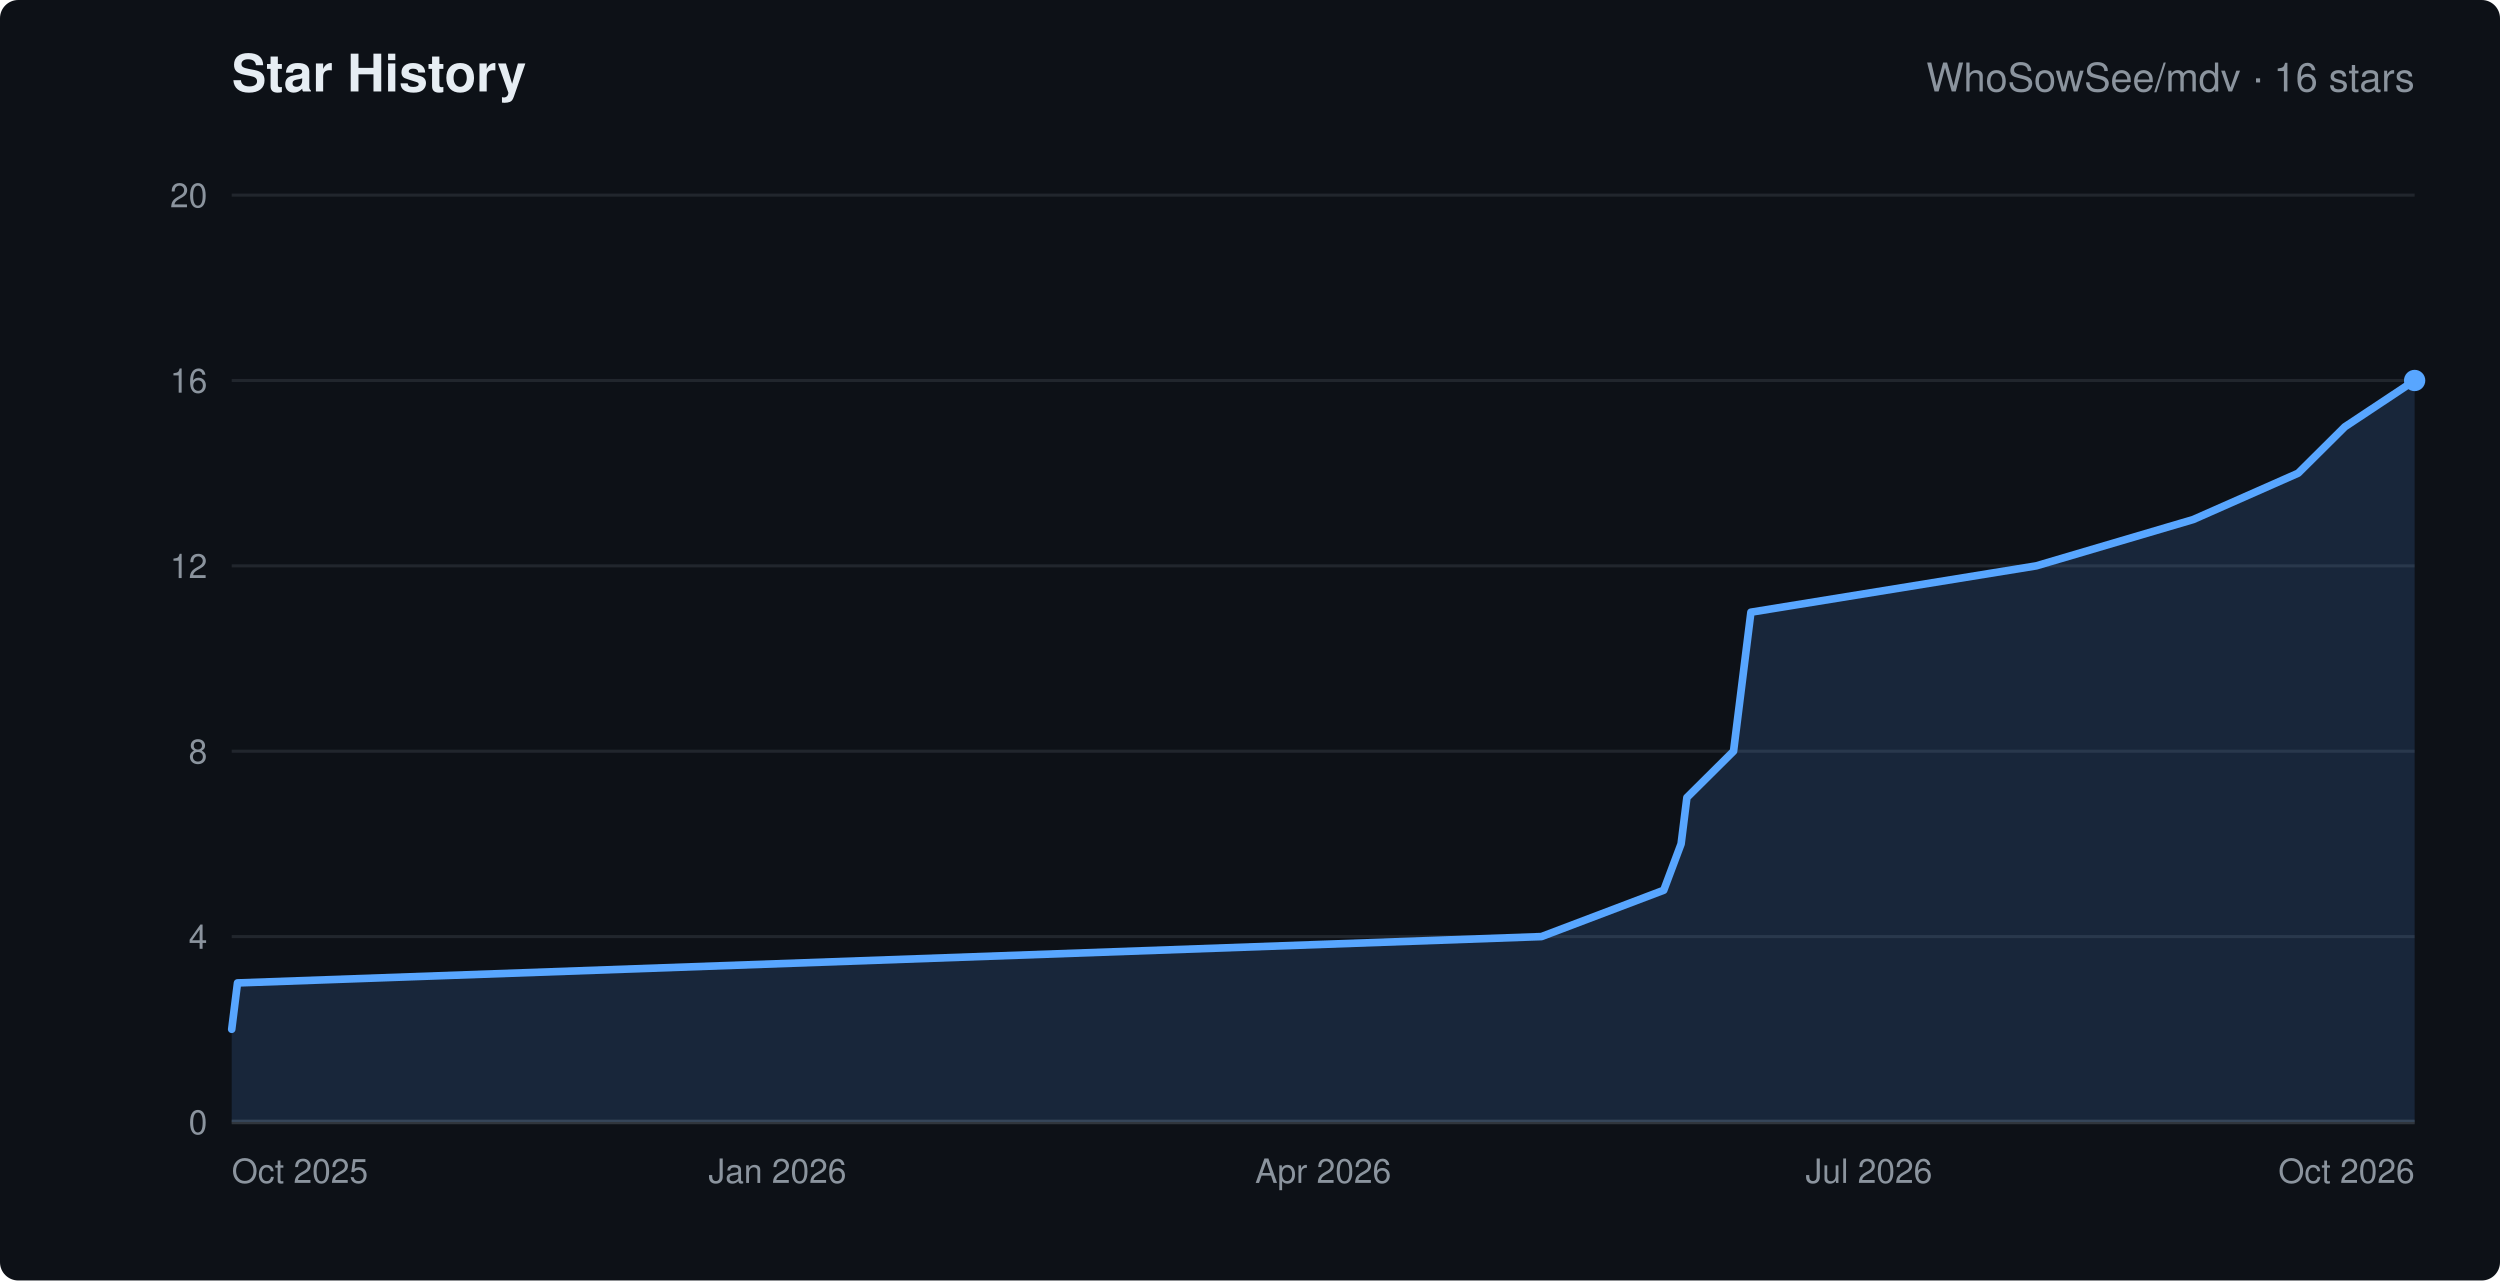
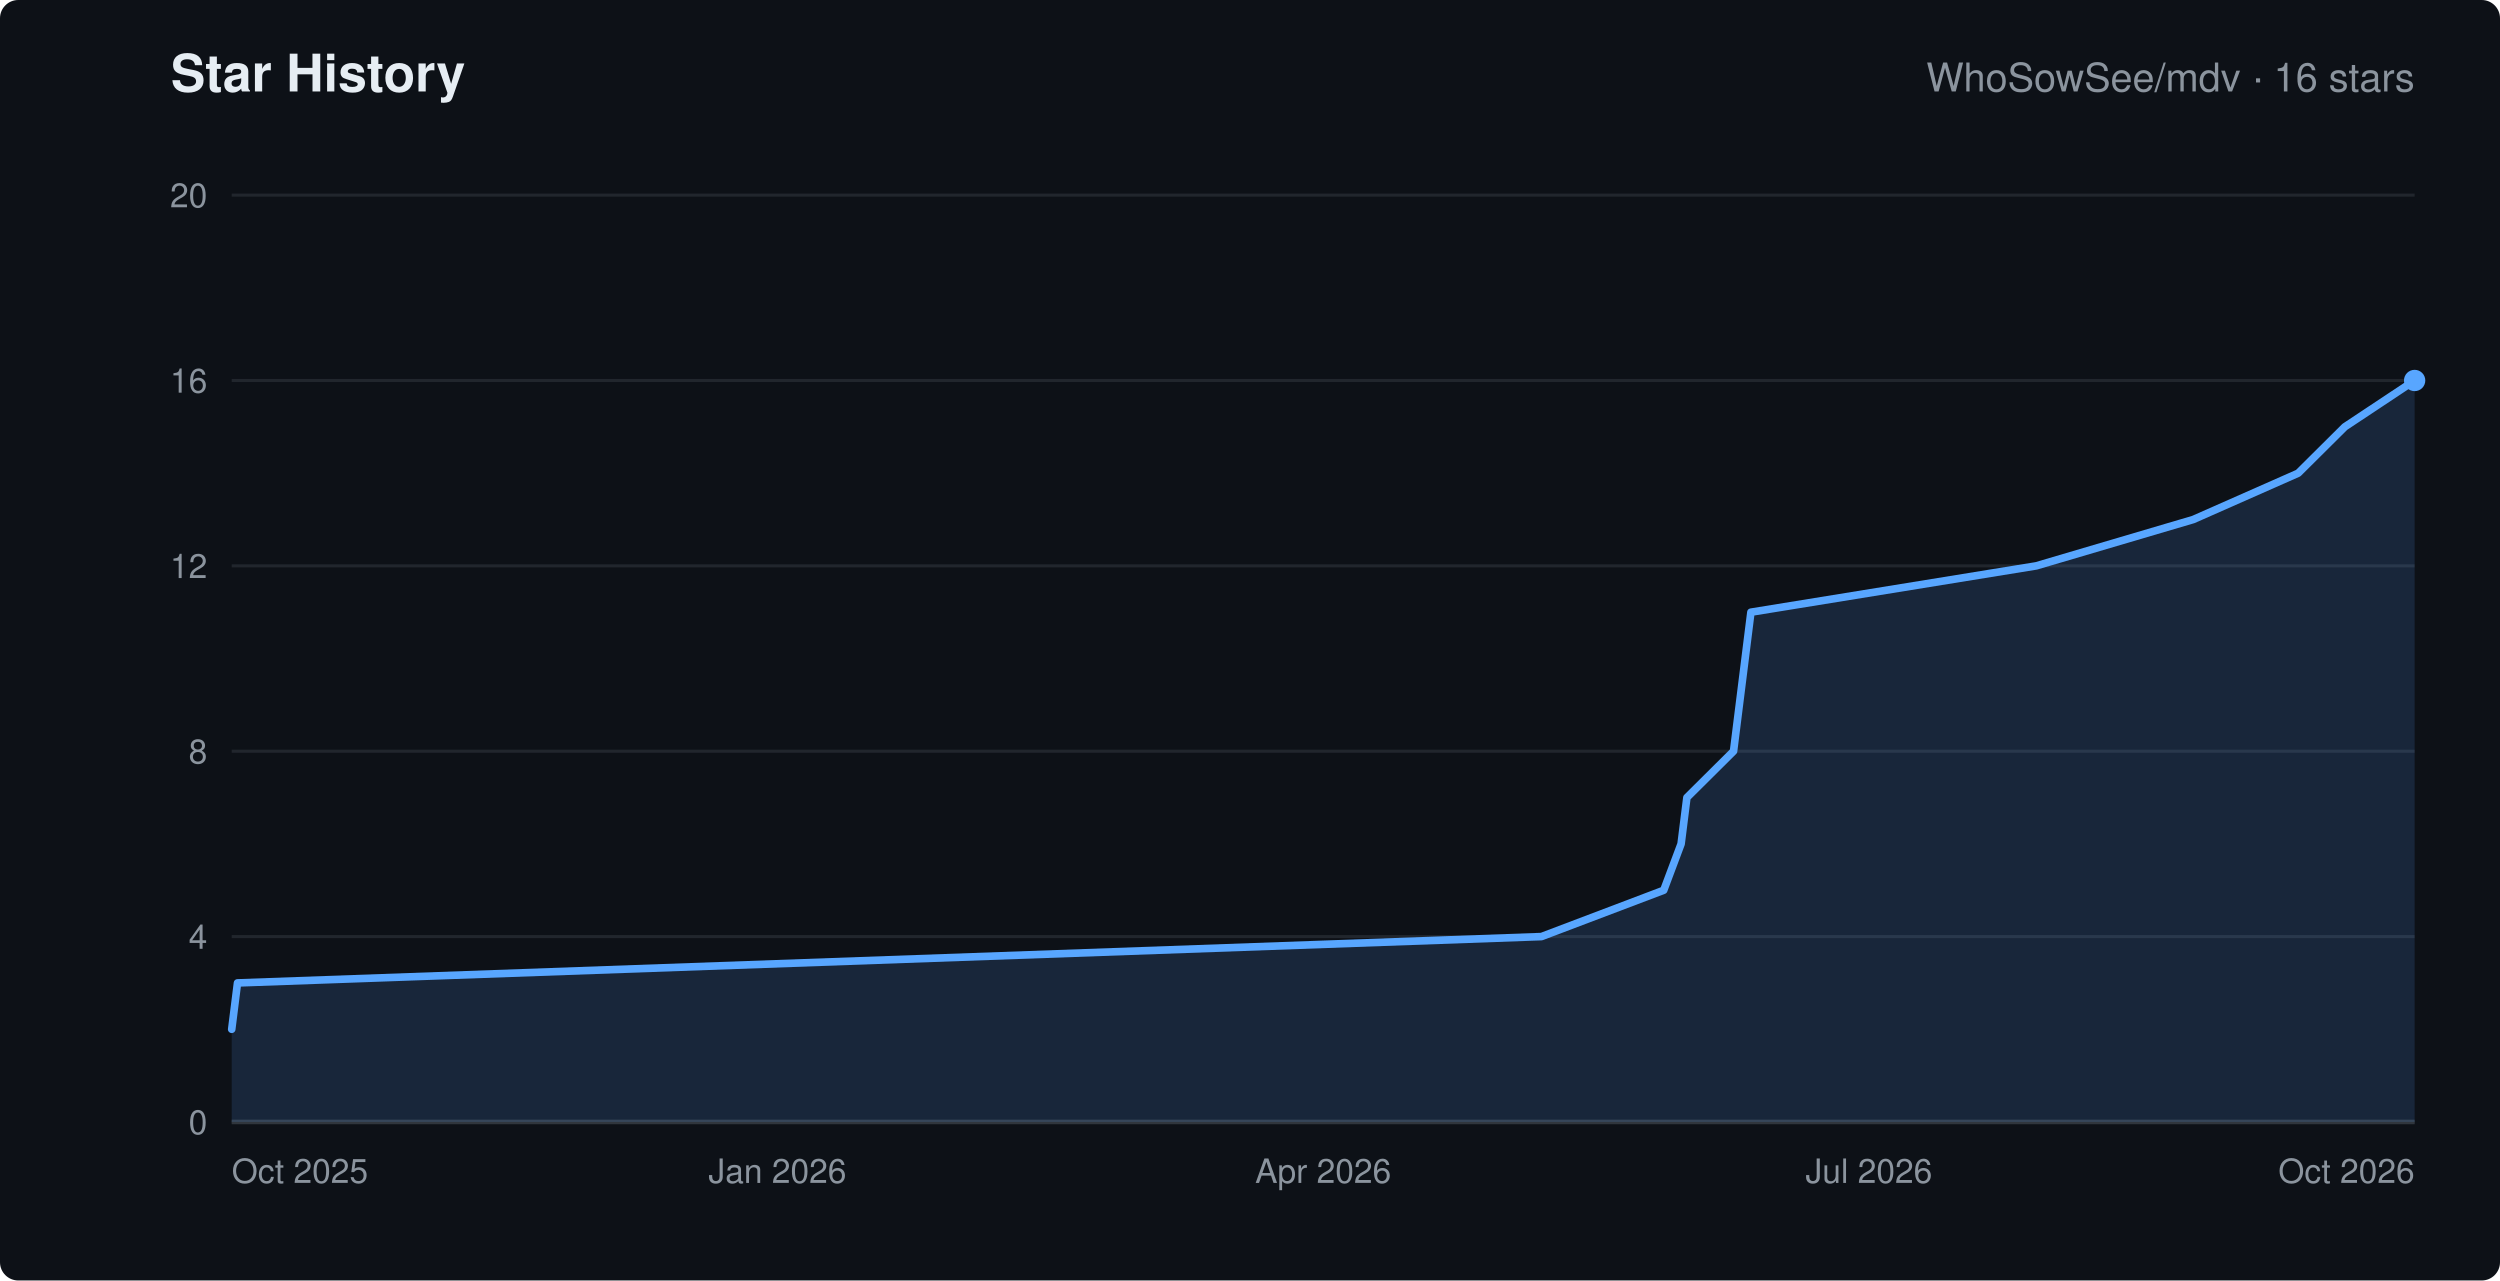
<svg xmlns="http://www.w3.org/2000/svg" width="820" height="420" viewBox="0 0 820 420" role="img" aria-labelledby="chart-title" font-family="-apple-system,Segoe UI,Helvetica,Arial,sans-serif">
  <rect width="820" height="420" rx="6" fill="#0d1117" />
-   <text x="76" y="30" fill="#e6edf3" font-size="17" font-weight="600">Star History</text>
+   <text x="56" y="30" fill="#e6edf3" font-size="17" font-weight="600">Star History</text>
  <text x="792" y="30" text-anchor="end" fill="#8b949e" font-size="13">WhoSowSee/mdv · 16 stars</text>
  <line x1="76" y1="368.0" x2="792" y2="368.0" stroke="#21262d" />
  <text x="68" y="372.0" text-anchor="end" fill="#8b949e" font-size="11">0</text>
  <line x1="76" y1="307.2" x2="792" y2="307.2" stroke="#21262d" />
  <text x="68" y="311.2" text-anchor="end" fill="#8b949e" font-size="11">4</text>
  <line x1="76" y1="246.4" x2="792" y2="246.4" stroke="#21262d" />
  <text x="68" y="250.4" text-anchor="end" fill="#8b949e" font-size="11">8</text>
  <line x1="76" y1="185.6" x2="792" y2="185.6" stroke="#21262d" />
  <text x="68" y="189.6" text-anchor="end" fill="#8b949e" font-size="11">12</text>
  <line x1="76" y1="124.8" x2="792" y2="124.8" stroke="#21262d" />
  <text x="68" y="128.8" text-anchor="end" fill="#8b949e" font-size="11">16</text>
  <line x1="76" y1="64.0" x2="792" y2="64.0" stroke="#21262d" />
  <text x="68" y="68.0" text-anchor="end" fill="#8b949e" font-size="11">20</text>
  <text x="76.0" y="388" text-anchor="start" fill="#8b949e" font-size="11">Oct 2025</text>
  <text x="255.0" y="388" text-anchor="middle" fill="#8b949e" font-size="11">Jan 2026</text>
  <text x="434.0" y="388" text-anchor="middle" fill="#8b949e" font-size="11">Apr 2026</text>
  <text x="613.0" y="388" text-anchor="middle" fill="#8b949e" font-size="11">Jul 2026</text>
  <text x="792.0" y="388" text-anchor="end" fill="#8b949e" font-size="11">Oct 2026</text>
  <line x1="76" y1="368" x2="792" y2="368" stroke="#30363d" stroke-width="1.5" />
  <polygon points="76,368 76.0,337.6 77.9,322.4 505.6,307.2 545.7,292.0 551.4,276.8 553.3,261.6 568.6,246.4 570.5,231.2 574.3,200.8 667.9,185.6 719.4,170.4 753.8,155.2 769.1,140.0 792.0,124.8 792.0,368" fill="#58a6ff" fill-opacity="0.15" />
  <polyline points="76.0,337.6 77.9,322.4 505.6,307.2 545.7,292.0 551.4,276.8 553.3,261.6 568.6,246.4 570.5,231.2 574.3,200.8 667.9,185.6 719.4,170.4 753.8,155.2 769.1,140.0 792.0,124.8" fill="none" stroke="#58a6ff" stroke-width="2.5" stroke-linejoin="round" stroke-linecap="round" />
  <circle cx="792.0" cy="124.8" r="3.5" fill="#58a6ff" />
</svg>
